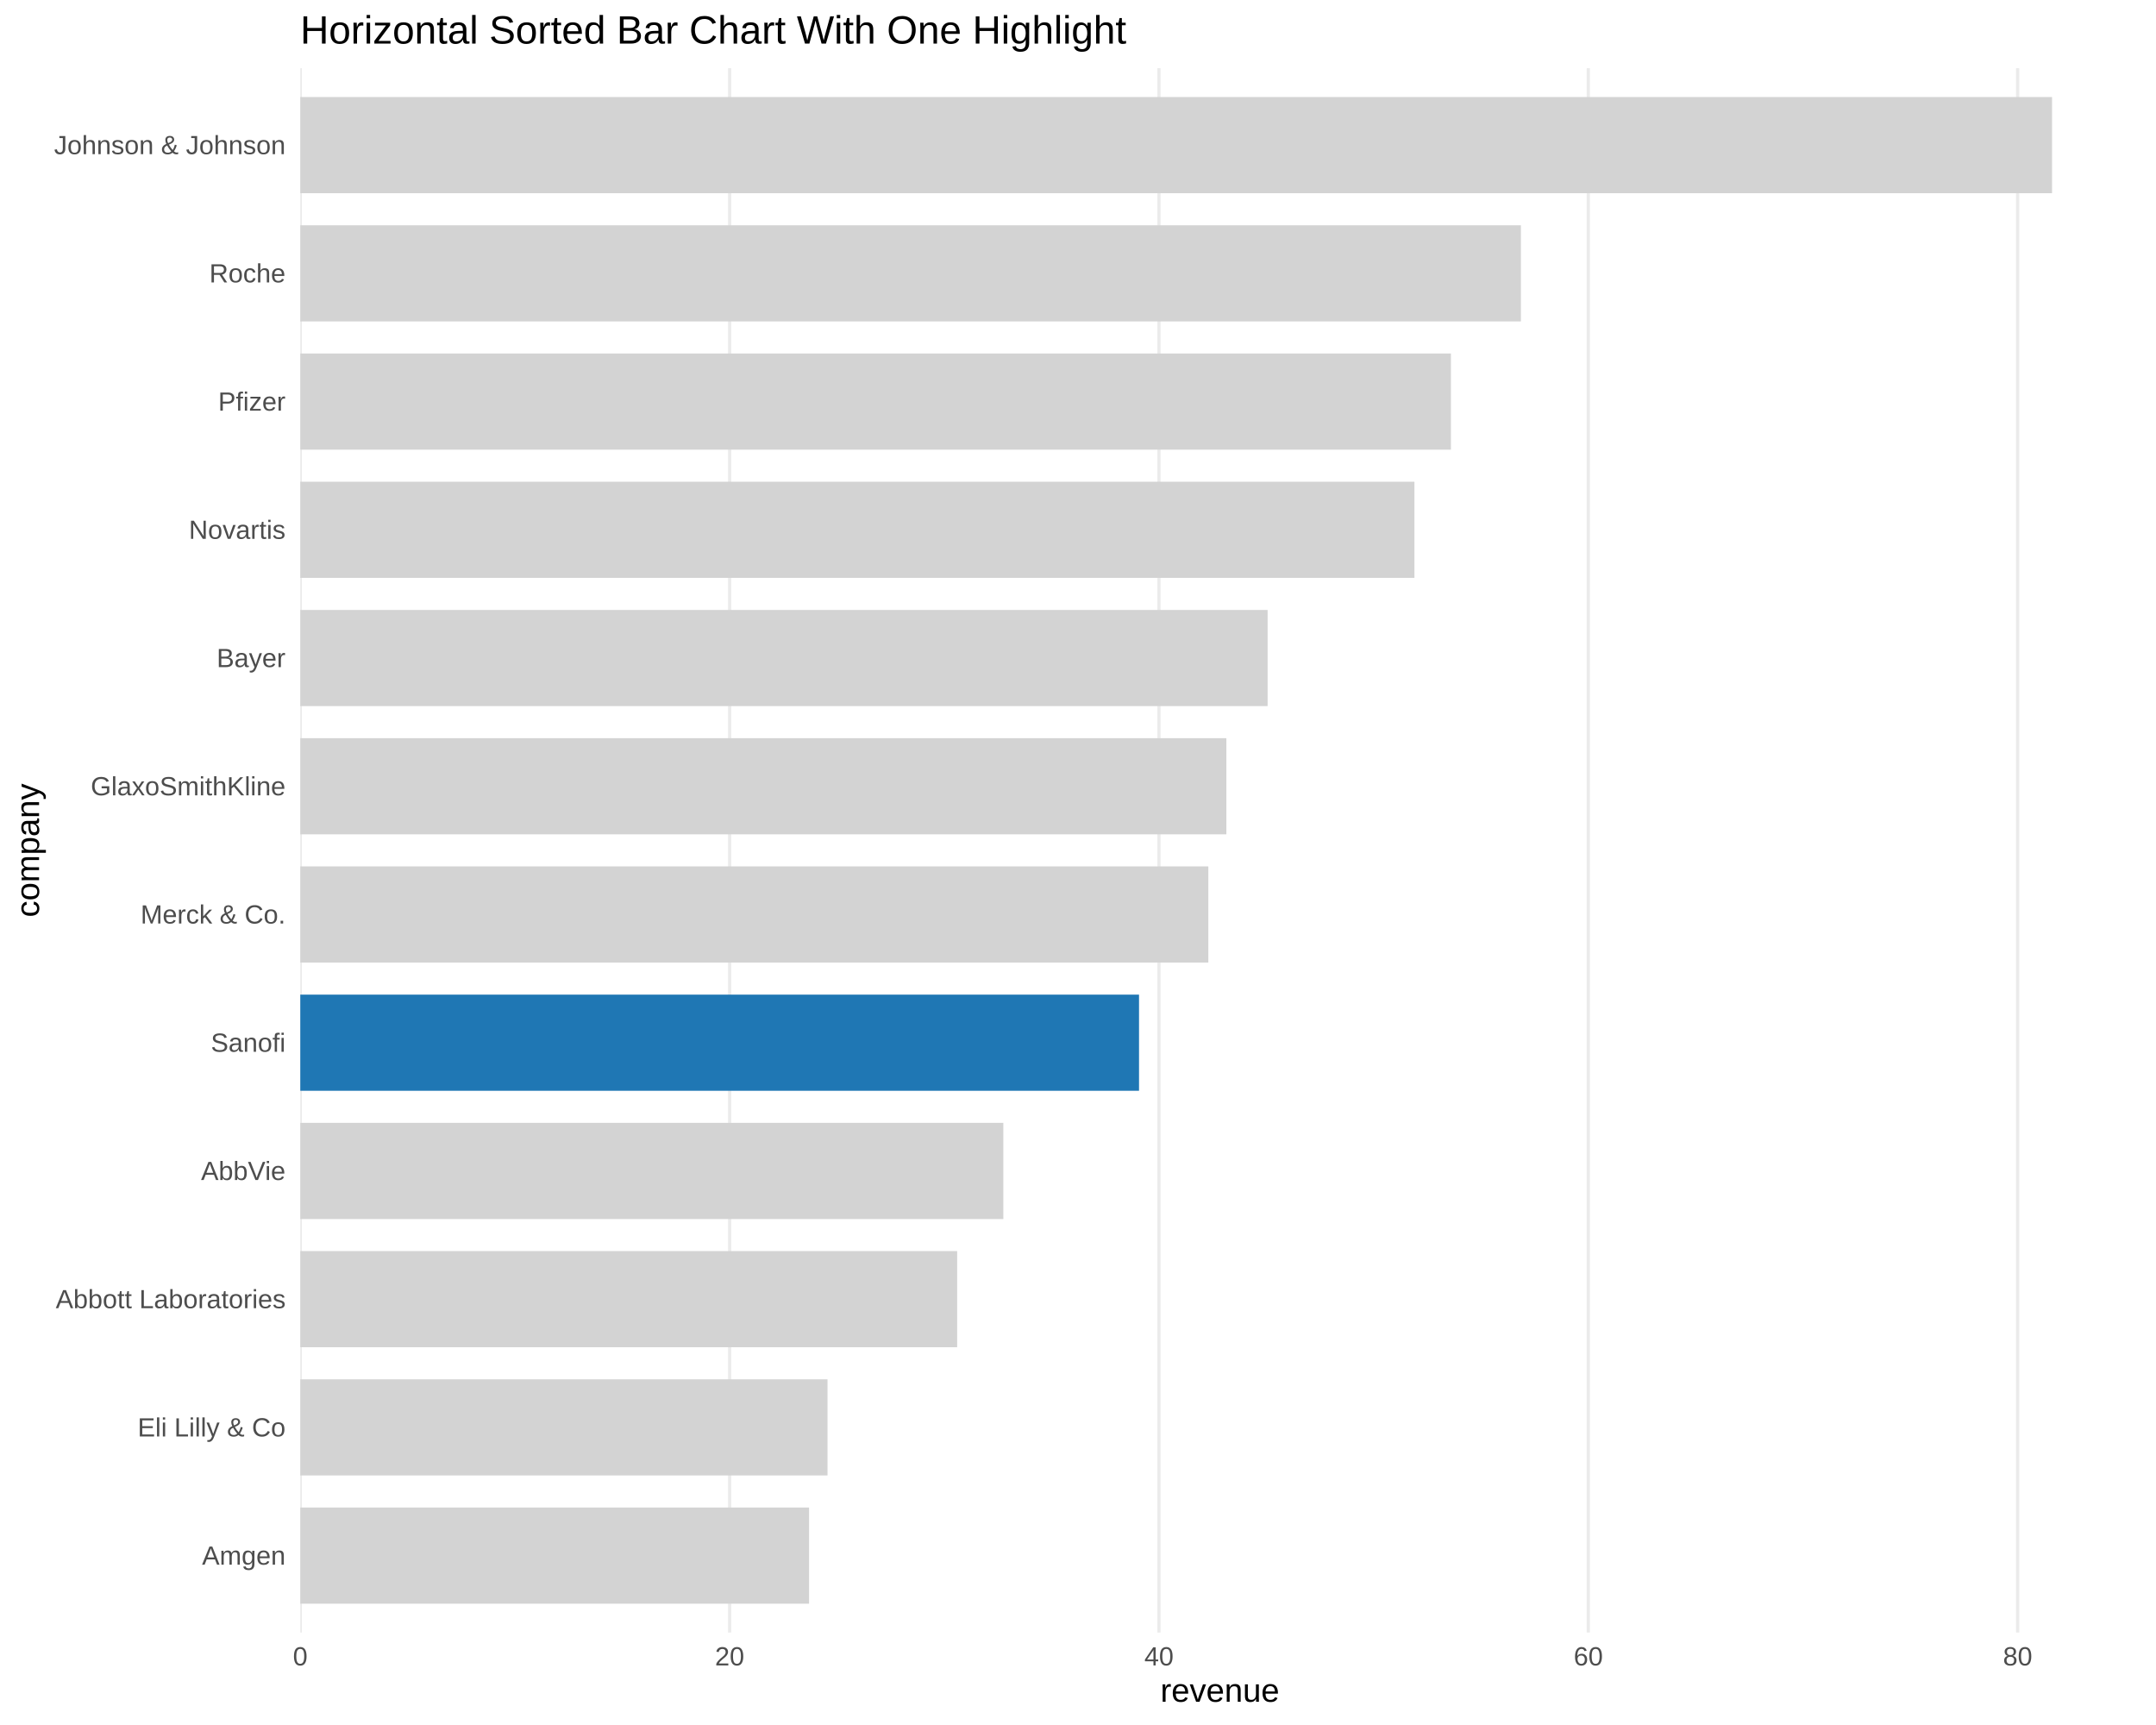
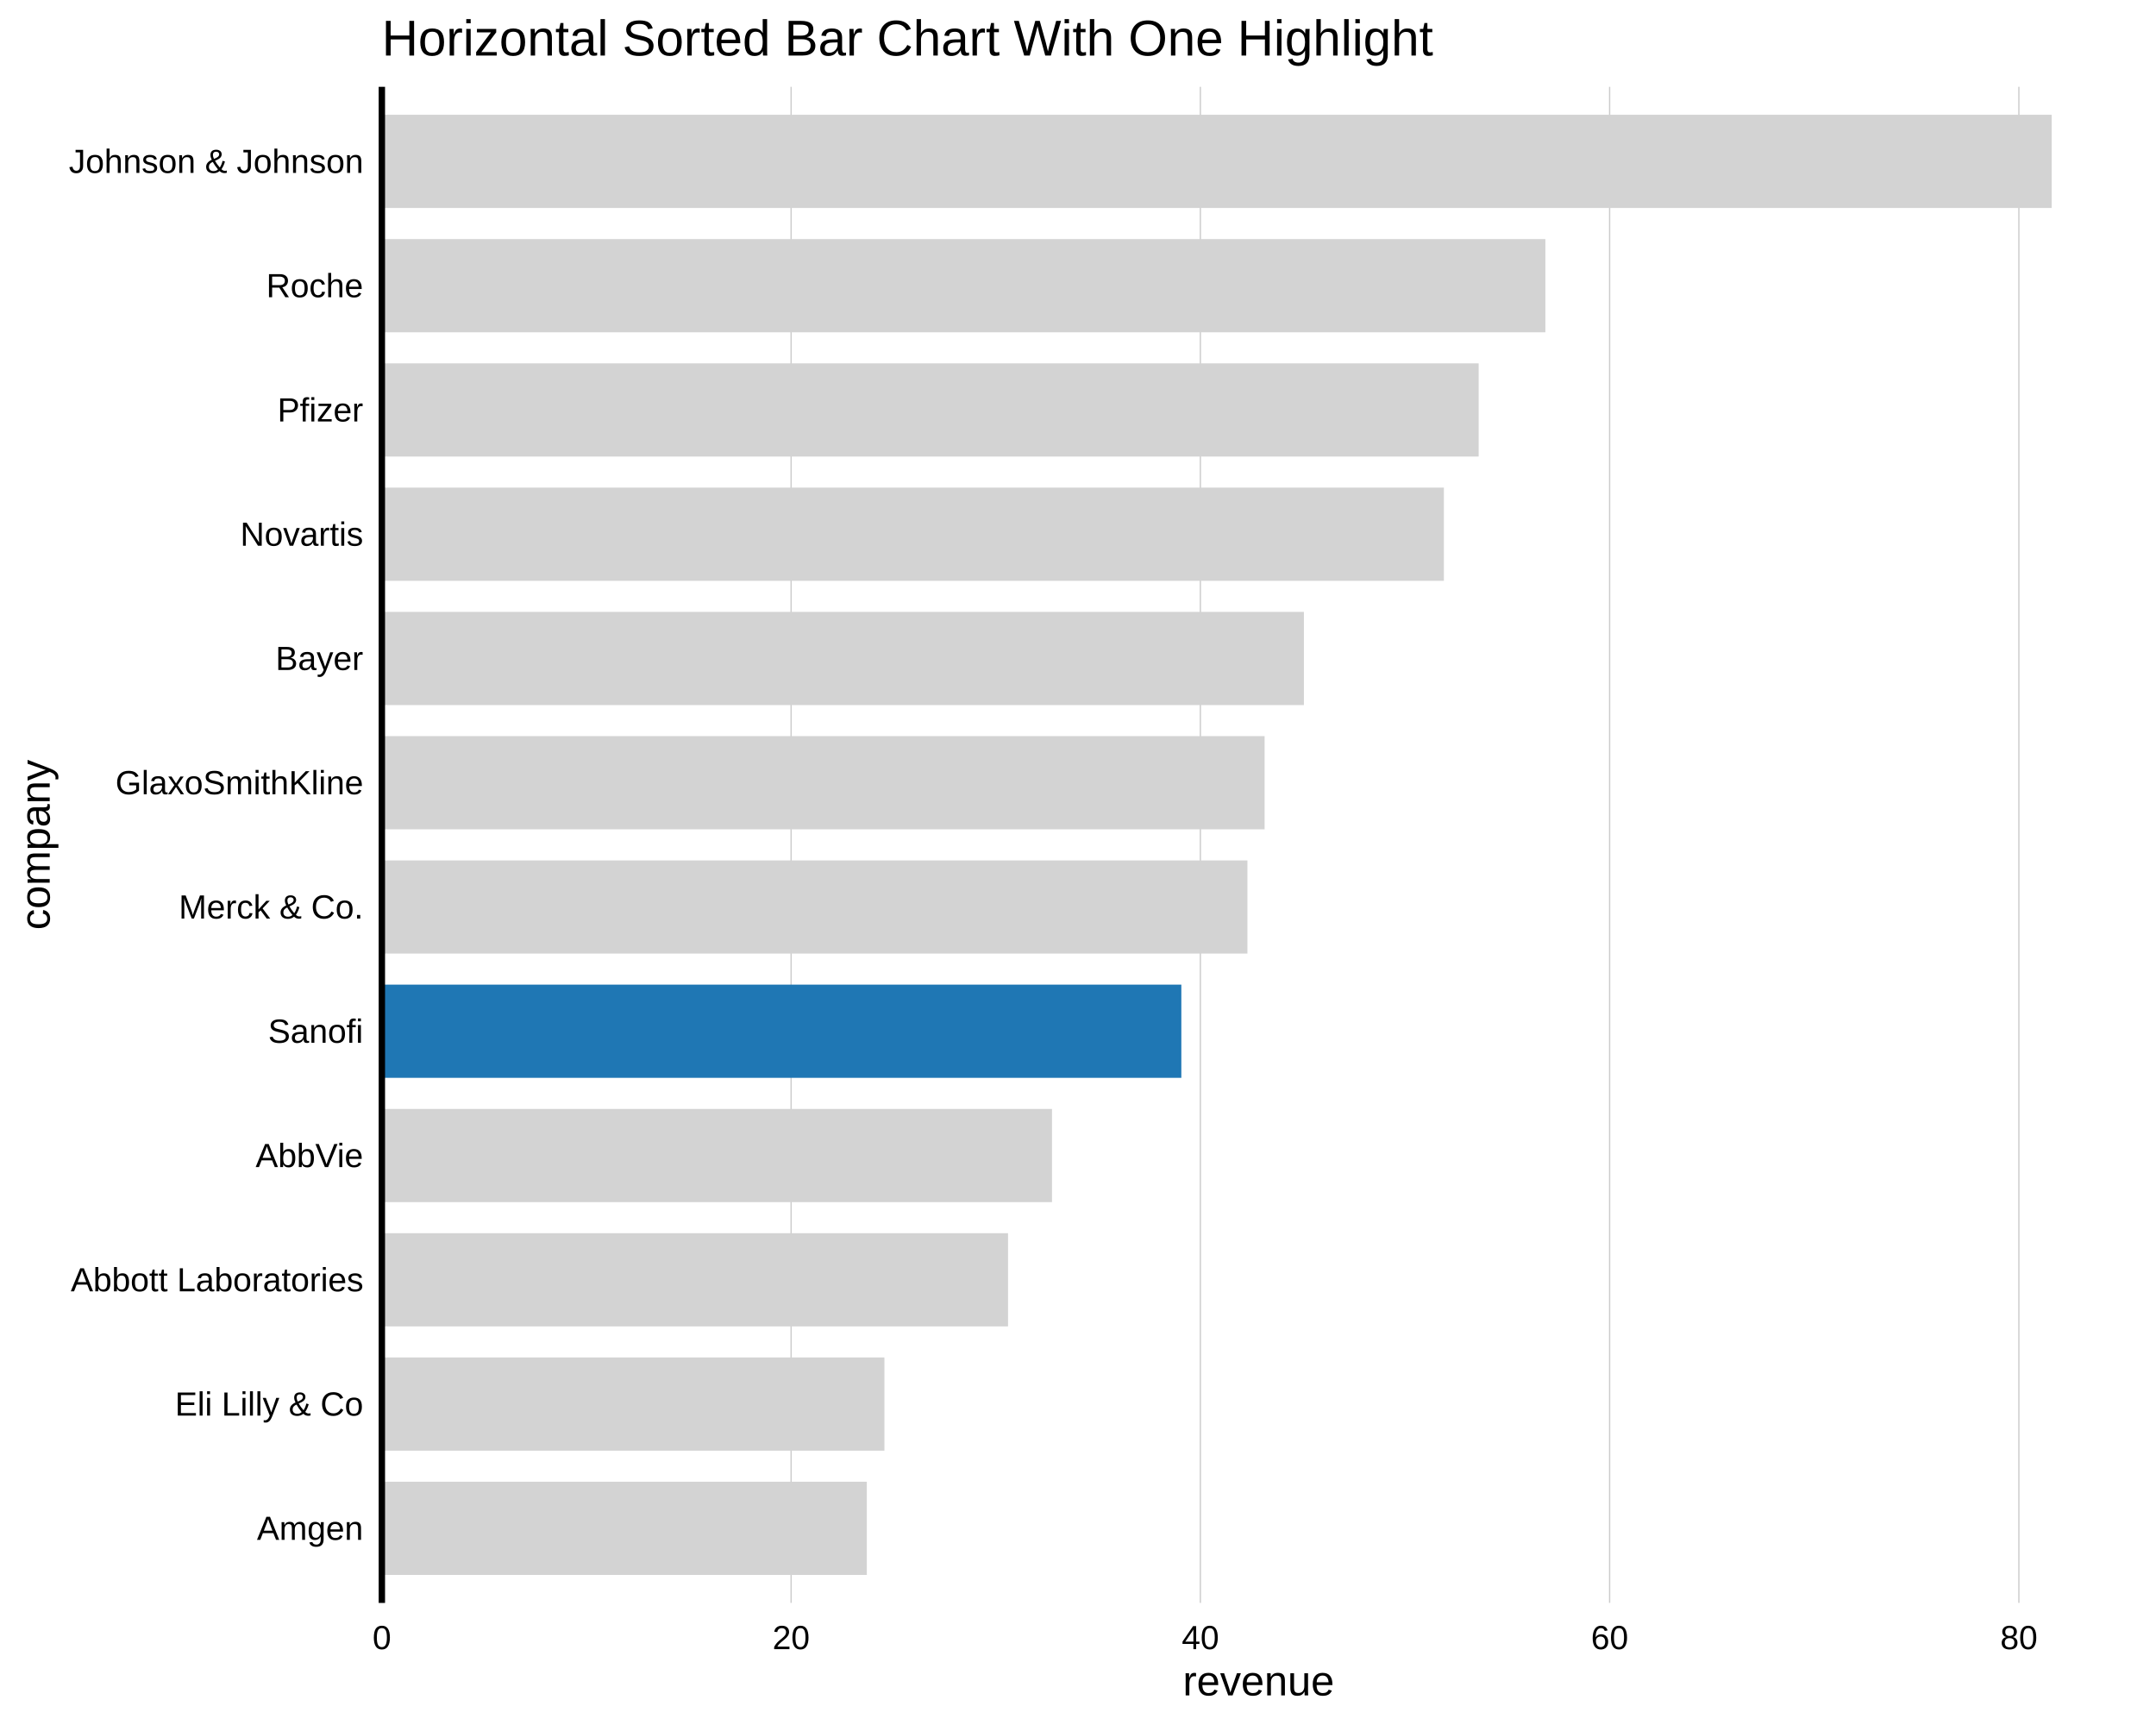
<svg xmlns="http://www.w3.org/2000/svg" viewBox="0 0 720.00 576.00">
  <defs>
    <style type="text/css">
    line, polyline, polygon, path, rect, circle {
      fill: none;
      stroke: #000000;
      stroke-linecap: round;
      stroke-linejoin: round;
      stroke-miterlimit: 10.00;
    }
  </style>
  </defs>
  <rect width="100%" height="100%" style="stroke: none; fill: #FFFFFF;" />
  <defs>
-     <clipPath id="cpMTAwLjI4fDcxNC41Mnw1NDUuMTN8MjIuNzc=">
-       <rect x="100.28" y="22.77" width="614.24" height="522.36" />
+     <clipPath id="cpMTI3LjUyfDcxMy4wM3w1MzUuMjN8MjguOTk=">
+       <rect x="127.52" y="28.99" width="585.51" height="506.23" />
    </clipPath>
  </defs>
-   <polyline points="100.28,545.13 100.28,22.77 " style="stroke-width: 1.07; stroke: #EBEBEB; stroke-linecap: butt;" clip-path="url(#cpMTAwLjI4fDcxNC41Mnw1NDUuMTN8MjIuNzc=)" />
-   <polyline points="243.66,545.13 243.66,22.77 " style="stroke-width: 1.07; stroke: #EBEBEB; stroke-linecap: butt;" clip-path="url(#cpMTAwLjI4fDcxNC41Mnw1NDUuMTN8MjIuNzc=)" />
-   <polyline points="387.04,545.13 387.04,22.77 " style="stroke-width: 1.07; stroke: #EBEBEB; stroke-linecap: butt;" clip-path="url(#cpMTAwLjI4fDcxNC41Mnw1NDUuMTN8MjIuNzc=)" />
-   <polyline points="530.42,545.13 530.42,22.77 " style="stroke-width: 1.07; stroke: #EBEBEB; stroke-linecap: butt;" clip-path="url(#cpMTAwLjI4fDcxNC41Mnw1NDUuMTN8MjIuNzc=)" />
-   <polyline points="673.80,545.13 673.80,22.77 " style="stroke-width: 1.07; stroke: #EBEBEB; stroke-linecap: butt;" clip-path="url(#cpMTAwLjI4fDcxNC41Mnw1NDUuMTN8MjIuNzc=)" />
-   <rect x="100.28" y="32.41" width="585.00" height="32.11" style="stroke-width: 1.07; stroke: none; stroke-linecap: square; stroke-linejoin: miter; fill: #D3D3D3;" clip-path="url(#cpMTAwLjI4fDcxNC41Mnw1NDUuMTN8MjIuNzc=)" />
-   <rect x="100.28" y="75.22" width="407.63" height="32.11" style="stroke-width: 1.07; stroke: none; stroke-linecap: square; stroke-linejoin: miter; fill: #D3D3D3;" clip-path="url(#cpMTAwLjI4fDcxNC41Mnw1NDUuMTN8MjIuNzc=)" />
-   <rect x="100.28" y="118.04" width="384.26" height="32.11" style="stroke-width: 1.07; stroke: none; stroke-linecap: square; stroke-linejoin: miter; fill: #D3D3D3;" clip-path="url(#cpMTAwLjI4fDcxNC41Mnw1NDUuMTN8MjIuNzc=)" />
-   <rect x="100.28" y="160.85" width="372.07" height="32.11" style="stroke-width: 1.07; stroke: none; stroke-linecap: square; stroke-linejoin: miter; fill: #D3D3D3;" clip-path="url(#cpMTAwLjI4fDcxNC41Mnw1NDUuMTN8MjIuNzc=)" />
-   <rect x="100.28" y="203.67" width="323.04" height="32.11" style="stroke-width: 1.07; stroke: none; stroke-linecap: square; stroke-linejoin: miter; fill: #D3D3D3;" clip-path="url(#cpMTAwLjI4fDcxNC41Mnw1NDUuMTN8MjIuNzc=)" />
-   <rect x="100.28" y="246.49" width="309.27" height="32.11" style="stroke-width: 1.07; stroke: none; stroke-linecap: square; stroke-linejoin: miter; fill: #D3D3D3;" clip-path="url(#cpMTAwLjI4fDcxNC41Mnw1NDUuMTN8MjIuNzc=)" />
-   <rect x="100.28" y="289.30" width="303.25" height="32.11" style="stroke-width: 1.07; stroke: none; stroke-linecap: square; stroke-linejoin: miter; fill: #D3D3D3;" clip-path="url(#cpMTAwLjI4fDcxNC41Mnw1NDUuMTN8MjIuNzc=)" />
-   <rect x="100.28" y="332.12" width="280.10" height="32.11" style="stroke-width: 1.07; stroke: none; stroke-linecap: square; stroke-linejoin: miter; fill: #1F77B4;" clip-path="url(#cpMTAwLjI4fDcxNC41Mnw1NDUuMTN8MjIuNzc=)" />
-   <rect x="100.28" y="374.94" width="234.79" height="32.11" style="stroke-width: 1.07; stroke: none; stroke-linecap: square; stroke-linejoin: miter; fill: #D3D3D3;" clip-path="url(#cpMTAwLjI4fDcxNC41Mnw1NDUuMTN8MjIuNzc=)" />
-   <rect x="100.28" y="417.75" width="219.37" height="32.11" style="stroke-width: 1.07; stroke: none; stroke-linecap: square; stroke-linejoin: miter; fill: #D3D3D3;" clip-path="url(#cpMTAwLjI4fDcxNC41Mnw1NDUuMTN8MjIuNzc=)" />
-   <rect x="100.28" y="460.57" width="176.07" height="32.11" style="stroke-width: 1.07; stroke: none; stroke-linecap: square; stroke-linejoin: miter; fill: #D3D3D3;" clip-path="url(#cpMTAwLjI4fDcxNC41Mnw1NDUuMTN8MjIuNzc=)" />
-   <rect x="100.28" y="503.38" width="169.91" height="32.11" style="stroke-width: 1.07; stroke: none; stroke-linecap: square; stroke-linejoin: miter; fill: #D3D3D3;" clip-path="url(#cpMTAwLjI4fDcxNC41Mnw1NDUuMTN8MjIuNzc=)" />
+   <polyline points="127.52,535.23 127.52,28.99 " style="stroke-width: 0.43; stroke: #CCCCCC; stroke-linecap: butt;" clip-path="url(#cpMTI3LjUyfDcxMy4wM3w1MzUuMjN8MjguOTk=)" />
+   <polyline points="264.19,535.23 264.19,28.99 " style="stroke-width: 0.43; stroke: #CCCCCC; stroke-linecap: butt;" clip-path="url(#cpMTI3LjUyfDcxMy4wM3w1MzUuMjN8MjguOTk=)" />
+   <polyline points="400.86,535.23 400.86,28.99 " style="stroke-width: 0.43; stroke: #CCCCCC; stroke-linecap: butt;" clip-path="url(#cpMTI3LjUyfDcxMy4wM3w1MzUuMjN8MjguOTk=)" />
+   <polyline points="537.54,535.23 537.54,28.99 " style="stroke-width: 0.43; stroke: #CCCCCC; stroke-linecap: butt;" clip-path="url(#cpMTI3LjUyfDcxMy4wM3w1MzUuMjN8MjguOTk=)" />
+   <polyline points="674.21,535.23 674.21,28.99 " style="stroke-width: 0.43; stroke: #CCCCCC; stroke-linecap: butt;" clip-path="url(#cpMTI3LjUyfDcxMy4wM3w1MzUuMjN8MjguOTk=)" />
+   <rect x="127.52" y="38.33" width="557.63" height="31.12" style="stroke-width: 1.07; stroke: none; stroke-linecap: square; stroke-linejoin: miter; fill: #D3D3D3;" clip-path="url(#cpMTI3LjUyfDcxMy4wM3w1MzUuMjN8MjguOTk=)" />
+   <rect x="127.52" y="79.83" width="388.56" height="31.12" style="stroke-width: 1.07; stroke: none; stroke-linecap: square; stroke-linejoin: miter; fill: #D3D3D3;" clip-path="url(#cpMTI3LjUyfDcxMy4wM3w1MzUuMjN8MjguOTk=)" />
+   <rect x="127.52" y="121.32" width="366.28" height="31.12" style="stroke-width: 1.07; stroke: none; stroke-linecap: square; stroke-linejoin: miter; fill: #D3D3D3;" clip-path="url(#cpMTI3LjUyfDcxMy4wM3w1MzUuMjN8MjguOTk=)" />
+   <rect x="127.52" y="162.81" width="354.67" height="31.12" style="stroke-width: 1.07; stroke: none; stroke-linecap: square; stroke-linejoin: miter; fill: #D3D3D3;" clip-path="url(#cpMTI3LjUyfDcxMy4wM3w1MzUuMjN8MjguOTk=)" />
+   <rect x="127.52" y="204.31" width="307.92" height="31.12" style="stroke-width: 1.07; stroke: none; stroke-linecap: square; stroke-linejoin: miter; fill: #D3D3D3;" clip-path="url(#cpMTI3LjUyfDcxMy4wM3w1MzUuMjN8MjguOTk=)" />
+   <rect x="127.52" y="245.80" width="294.80" height="31.12" style="stroke-width: 1.07; stroke: none; stroke-linecap: square; stroke-linejoin: miter; fill: #D3D3D3;" clip-path="url(#cpMTI3LjUyfDcxMy4wM3w1MzUuMjN8MjguOTk=)" />
+   <rect x="127.52" y="287.30" width="289.06" height="31.12" style="stroke-width: 1.07; stroke: none; stroke-linecap: square; stroke-linejoin: miter; fill: #D3D3D3;" clip-path="url(#cpMTI3LjUyfDcxMy4wM3w1MzUuMjN8MjguOTk=)" />
+   <rect x="127.52" y="328.79" width="266.99" height="31.12" style="stroke-width: 1.07; stroke: none; stroke-linecap: square; stroke-linejoin: miter; fill: #1F77B4;" clip-path="url(#cpMTI3LjUyfDcxMy4wM3w1MzUuMjN8MjguOTk=)" />
+   <rect x="127.52" y="370.29" width="223.80" height="31.12" style="stroke-width: 1.07; stroke: none; stroke-linecap: square; stroke-linejoin: miter; fill: #D3D3D3;" clip-path="url(#cpMTI3LjUyfDcxMy4wM3w1MzUuMjN8MjguOTk=)" />
+   <rect x="127.52" y="411.78" width="209.11" height="31.12" style="stroke-width: 1.07; stroke: none; stroke-linecap: square; stroke-linejoin: miter; fill: #D3D3D3;" clip-path="url(#cpMTI3LjUyfDcxMy4wM3w1MzUuMjN8MjguOTk=)" />
+   <rect x="127.52" y="453.28" width="167.83" height="31.12" style="stroke-width: 1.07; stroke: none; stroke-linecap: square; stroke-linejoin: miter; fill: #D3D3D3;" clip-path="url(#cpMTI3LjUyfDcxMy4wM3w1MzUuMjN8MjguOTk=)" />
+   <rect x="127.52" y="494.77" width="161.96" height="31.12" style="stroke-width: 1.07; stroke: none; stroke-linecap: square; stroke-linejoin: miter; fill: #D3D3D3;" clip-path="url(#cpMTI3LjUyfDcxMy4wM3w1MzUuMjN8MjguOTk=)" />
  <defs>
    <clipPath id="cpMC4wMHw3MjAuMDB8NTc2LjAwfDAuMDA=">
      <rect x="0.00" y="0.00" width="720.00" height="576.00" />
    </clipPath>
  </defs>
+   <polyline points="127.52,535.23 127.52,28.99 " style="stroke-width: 2.13; stroke-linecap: butt;" clip-path="url(#cpMC4wMHw3MjAuMDB8NTc2LjAwfDAuMDA=)" />
  <g clip-path="url(#cpMC4wMHw3MjAuMDB8NTc2LjAwfDAuMDA=)">
-     <text x="67.47" y="522.46" style="font-size: 8.80px; fill: #4D4D4D; font-family: Liberation Sans;" textLength="27.88px" lengthAdjust="spacingAndGlyphs">Amgen</text>
+     <text x="85.80" y="514.18" style="font-size: 11.20px; font-family: Liberation Sans;" textLength="35.44px" lengthAdjust="spacingAndGlyphs">Amgen</text>
  </g>
  <g clip-path="url(#cpMC4wMHw3MjAuMDB8NTc2LjAwfDAuMDA=)">
-     <text x="45.97" y="479.65" style="font-size: 8.80px; fill: #4D4D4D; font-family: Liberation Sans;" textLength="49.38px" lengthAdjust="spacingAndGlyphs">Eli Lilly &amp; Co</text>
+     <text x="58.45" y="472.69" style="font-size: 11.20px; font-family: Liberation Sans;" textLength="62.80px" lengthAdjust="spacingAndGlyphs">Eli Lilly &amp; Co</text>
  </g>
  <g clip-path="url(#cpMC4wMHw3MjAuMDB8NTc2LjAwfDAuMDA=)">
-     <text x="18.61" y="436.83" style="font-size: 8.80px; fill: #4D4D4D; font-family: Liberation Sans;" textLength="76.73px" lengthAdjust="spacingAndGlyphs">Abbott Laboratories</text>
+     <text x="23.63" y="431.19" style="font-size: 11.20px; font-family: Liberation Sans;" textLength="97.61px" lengthAdjust="spacingAndGlyphs">Abbott Laboratories</text>
  </g>
  <g clip-path="url(#cpMC4wMHw3MjAuMDB8NTc2LjAwfDAuMDA=)">
-     <text x="67.13" y="394.02" style="font-size: 8.80px; fill: #4D4D4D; font-family: Liberation Sans;" textLength="28.22px" lengthAdjust="spacingAndGlyphs">AbbVie</text>
+     <text x="85.37" y="389.70" style="font-size: 11.20px; font-family: Liberation Sans;" textLength="35.88px" lengthAdjust="spacingAndGlyphs">AbbVie</text>
  </g>
  <g clip-path="url(#cpMC4wMHw3MjAuMDB8NTc2LjAwfDAuMDA=)">
-     <text x="70.41" y="351.20" style="font-size: 8.80px; fill: #4D4D4D; font-family: Liberation Sans;" textLength="24.94px" lengthAdjust="spacingAndGlyphs">Sanofi</text>
+     <text x="89.52" y="348.20" style="font-size: 11.20px; font-family: Liberation Sans;" textLength="31.72px" lengthAdjust="spacingAndGlyphs">Sanofi</text>
  </g>
  <g clip-path="url(#cpMC4wMHw3MjAuMDB8NTc2LjAwfDAuMDA=)">
-     <text x="46.95" y="308.38" style="font-size: 8.80px; fill: #4D4D4D; font-family: Liberation Sans;" textLength="48.39px" lengthAdjust="spacingAndGlyphs">Merck &amp; Co.</text>
+     <text x="59.71" y="306.71" style="font-size: 11.20px; font-family: Liberation Sans;" textLength="61.53px" lengthAdjust="spacingAndGlyphs">Merck &amp; Co.</text>
  </g>
  <g clip-path="url(#cpMC4wMHw3MjAuMDB8NTc2LjAwfDAuMDA=)">
-     <text x="30.31" y="265.57" style="font-size: 8.80px; fill: #4D4D4D; font-family: Liberation Sans;" textLength="65.03px" lengthAdjust="spacingAndGlyphs">GlaxoSmithKline</text>
+     <text x="38.55" y="265.21" style="font-size: 11.20px; font-family: Liberation Sans;" textLength="82.69px" lengthAdjust="spacingAndGlyphs">GlaxoSmithKline</text>
  </g>
  <g clip-path="url(#cpMC4wMHw3MjAuMDB8NTc2LjAwfDAuMDA=)">
-     <text x="72.36" y="222.75" style="font-size: 8.80px; fill: #4D4D4D; font-family: Liberation Sans;" textLength="22.98px" lengthAdjust="spacingAndGlyphs">Bayer</text>
+     <text x="92.02" y="223.72" style="font-size: 11.20px; font-family: Liberation Sans;" textLength="29.22px" lengthAdjust="spacingAndGlyphs">Bayer</text>
  </g>
  <g clip-path="url(#cpMC4wMHw3MjAuMDB8NTc2LjAwfDAuMDA=)">
-     <text x="63.08" y="179.93" style="font-size: 8.80px; fill: #4D4D4D; font-family: Liberation Sans;" textLength="32.27px" lengthAdjust="spacingAndGlyphs">Novartis</text>
+     <text x="80.23" y="182.23" style="font-size: 11.20px; font-family: Liberation Sans;" textLength="41.02px" lengthAdjust="spacingAndGlyphs">Novartis</text>
  </g>
  <g clip-path="url(#cpMC4wMHw3MjAuMDB8NTc2LjAwfDAuMDA=)">
-     <text x="72.86" y="137.12" style="font-size: 8.80px; fill: #4D4D4D; font-family: Liberation Sans;" textLength="22.48px" lengthAdjust="spacingAndGlyphs">Pfizer</text>
+     <text x="92.65" y="140.73" style="font-size: 11.20px; font-family: Liberation Sans;" textLength="28.59px" lengthAdjust="spacingAndGlyphs">Pfizer</text>
  </g>
  <g clip-path="url(#cpMC4wMHw3MjAuMDB8NTc2LjAwfDAuMDA=)">
-     <text x="69.91" y="94.30" style="font-size: 8.80px; fill: #4D4D4D; font-family: Liberation Sans;" textLength="25.44px" lengthAdjust="spacingAndGlyphs">Roche</text>
+     <text x="88.91" y="99.24" style="font-size: 11.20px; font-family: Liberation Sans;" textLength="32.33px" lengthAdjust="spacingAndGlyphs">Roche</text>
  </g>
  <g clip-path="url(#cpMC4wMHw3MjAuMDB8NTc2LjAwfDAuMDA=)">
-     <text x="18.06" y="51.48" style="font-size: 8.80px; fill: #4D4D4D; font-family: Liberation Sans;" textLength="77.28px" lengthAdjust="spacingAndGlyphs">Johnson &amp; Johnson</text>
+     <text x="22.99" y="57.74" style="font-size: 11.20px; font-family: Liberation Sans;" textLength="98.25px" lengthAdjust="spacingAndGlyphs">Johnson &amp; Johnson</text>
  </g>
  <g clip-path="url(#cpMC4wMHw3MjAuMDB8NTc2LjAwfDAuMDA=)">
-     <text x="97.83" y="556.11" style="font-size: 8.80px; fill: #4D4D4D; font-family: Liberation Sans;" textLength="4.89px" lengthAdjust="spacingAndGlyphs">0</text>
+     <text x="124.41" y="550.68" style="font-size: 11.20px; font-family: Liberation Sans;" textLength="6.22px" lengthAdjust="spacingAndGlyphs">0</text>
  </g>
  <g clip-path="url(#cpMC4wMHw3MjAuMDB8NTc2LjAwfDAuMDA=)">
-     <text x="238.77" y="556.11" style="font-size: 8.80px; fill: #4D4D4D; font-family: Liberation Sans;" textLength="9.78px" lengthAdjust="spacingAndGlyphs">20</text>
+     <text x="257.97" y="550.68" style="font-size: 11.20px; font-family: Liberation Sans;" textLength="12.44px" lengthAdjust="spacingAndGlyphs">20</text>
  </g>
  <g clip-path="url(#cpMC4wMHw3MjAuMDB8NTc2LjAwfDAuMDA=)">
-     <text x="382.15" y="556.11" style="font-size: 8.80px; fill: #4D4D4D; font-family: Liberation Sans;" textLength="9.78px" lengthAdjust="spacingAndGlyphs">40</text>
+     <text x="394.65" y="550.68" style="font-size: 11.20px; font-family: Liberation Sans;" textLength="12.44px" lengthAdjust="spacingAndGlyphs">40</text>
  </g>
  <g clip-path="url(#cpMC4wMHw3MjAuMDB8NTc2LjAwfDAuMDA=)">
-     <text x="525.53" y="556.11" style="font-size: 8.80px; fill: #4D4D4D; font-family: Liberation Sans;" textLength="9.78px" lengthAdjust="spacingAndGlyphs">60</text>
+     <text x="531.32" y="550.68" style="font-size: 11.20px; font-family: Liberation Sans;" textLength="12.44px" lengthAdjust="spacingAndGlyphs">60</text>
  </g>
  <g clip-path="url(#cpMC4wMHw3MjAuMDB8NTc2LjAwfDAuMDA=)">
-     <text x="668.91" y="556.11" style="font-size: 8.80px; fill: #4D4D4D; font-family: Liberation Sans;" textLength="9.78px" lengthAdjust="spacingAndGlyphs">80</text>
+     <text x="667.99" y="550.68" style="font-size: 11.20px; font-family: Liberation Sans;" textLength="12.44px" lengthAdjust="spacingAndGlyphs">80</text>
  </g>
  <g clip-path="url(#cpMC4wMHw3MjAuMDB8NTc2LjAwfDAuMDA=)">
-     <text x="387.51" y="568.24" style="font-size: 11.00px; font-family: Liberation Sans;" textLength="39.78px" lengthAdjust="spacingAndGlyphs">revenue</text>
+     <text x="394.99" y="566.12" style="font-size: 14.00px; font-family: Liberation Sans;" textLength="50.56px" lengthAdjust="spacingAndGlyphs">revenue</text>
  </g>
  <g clip-path="url(#cpMC4wMHw3MjAuMDB8NTc2LjAwfDAuMDA=)">
-     <text transform="translate(13.04,306.28) rotate(-90)" style="font-size: 11.00px; font-family: Liberation Sans;" textLength="44.66px" lengthAdjust="spacingAndGlyphs">company</text>
+     <text transform="translate(16.60,310.50) rotate(-90)" style="font-size: 14.00px; font-family: Liberation Sans;" textLength="56.78px" lengthAdjust="spacingAndGlyphs">company</text>
  </g>
  <g clip-path="url(#cpMC4wMHw3MjAuMDB8NTc2LjAwfDAuMDA=)">
-     <text x="100.28" y="14.56" style="font-size: 13.20px; font-family: Liberation Sans;" textLength="275.47px" lengthAdjust="spacingAndGlyphs">Horizontal Sorted Bar Chart With One Highlight</text>
+     <text x="127.52" y="18.54" style="font-size: 16.80px; font-family: Liberation Sans;" textLength="351.12px" lengthAdjust="spacingAndGlyphs">Horizontal Sorted Bar Chart With One Highlight</text>
  </g>
</svg>
